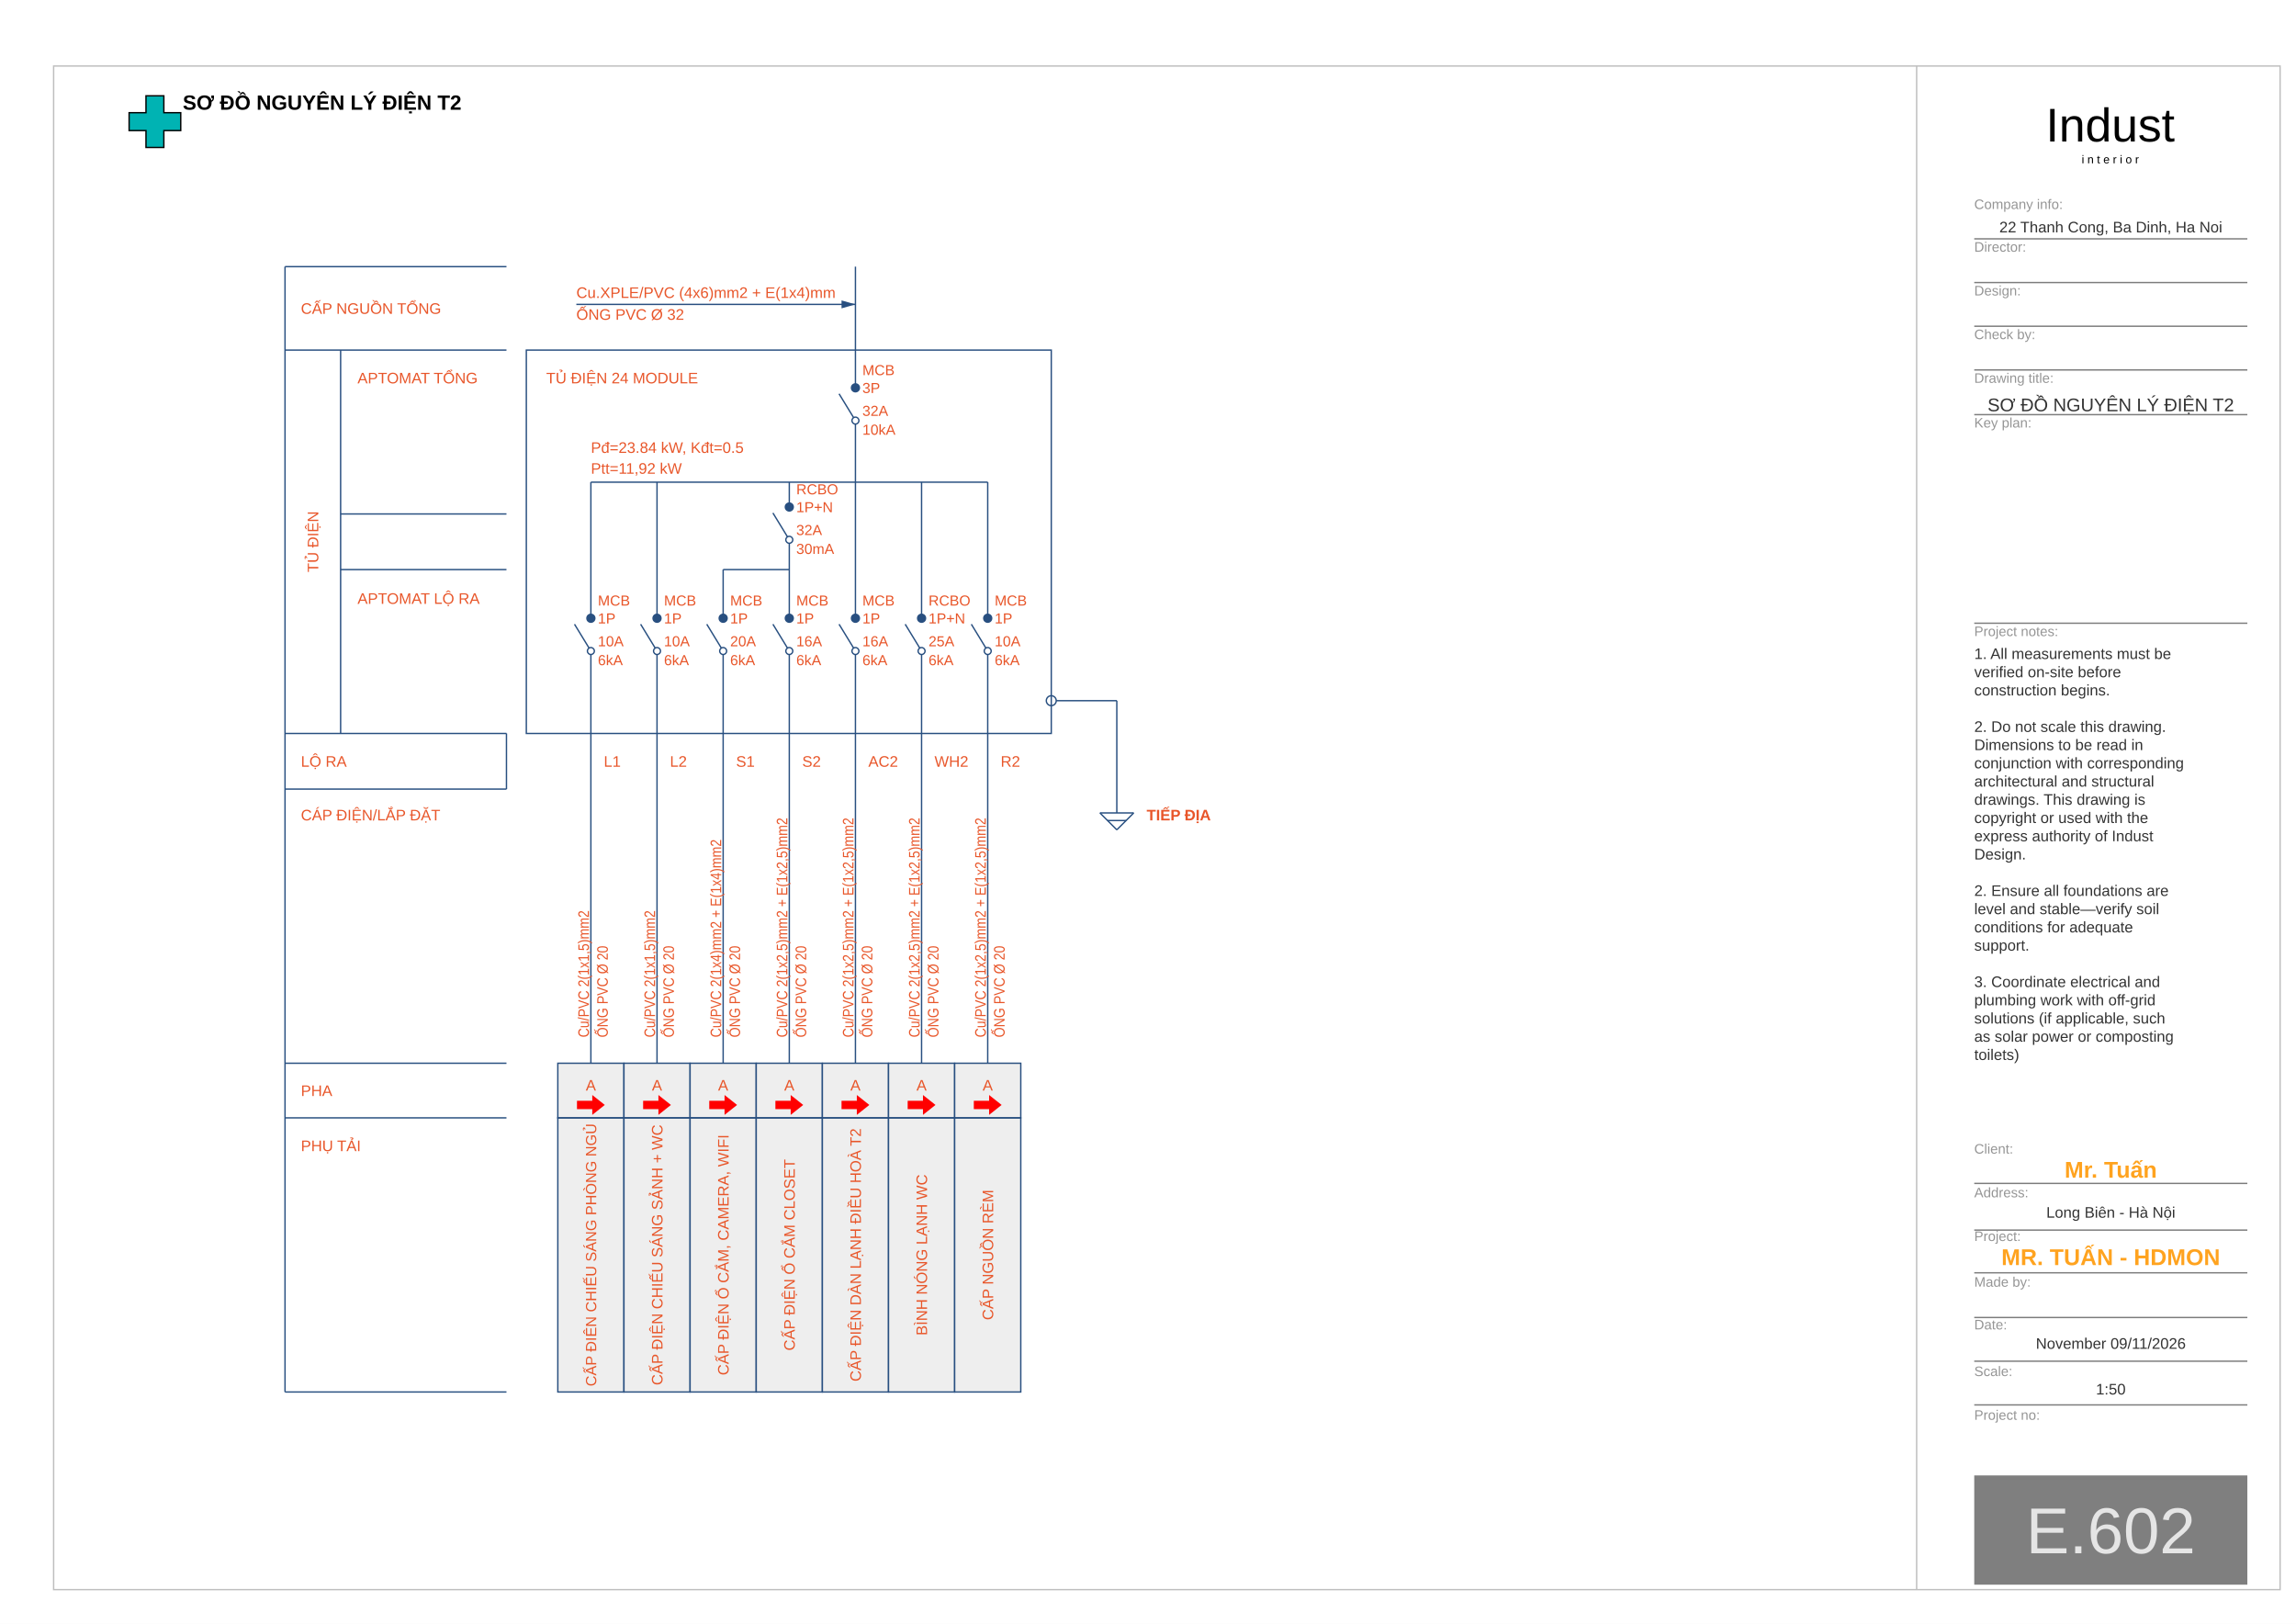
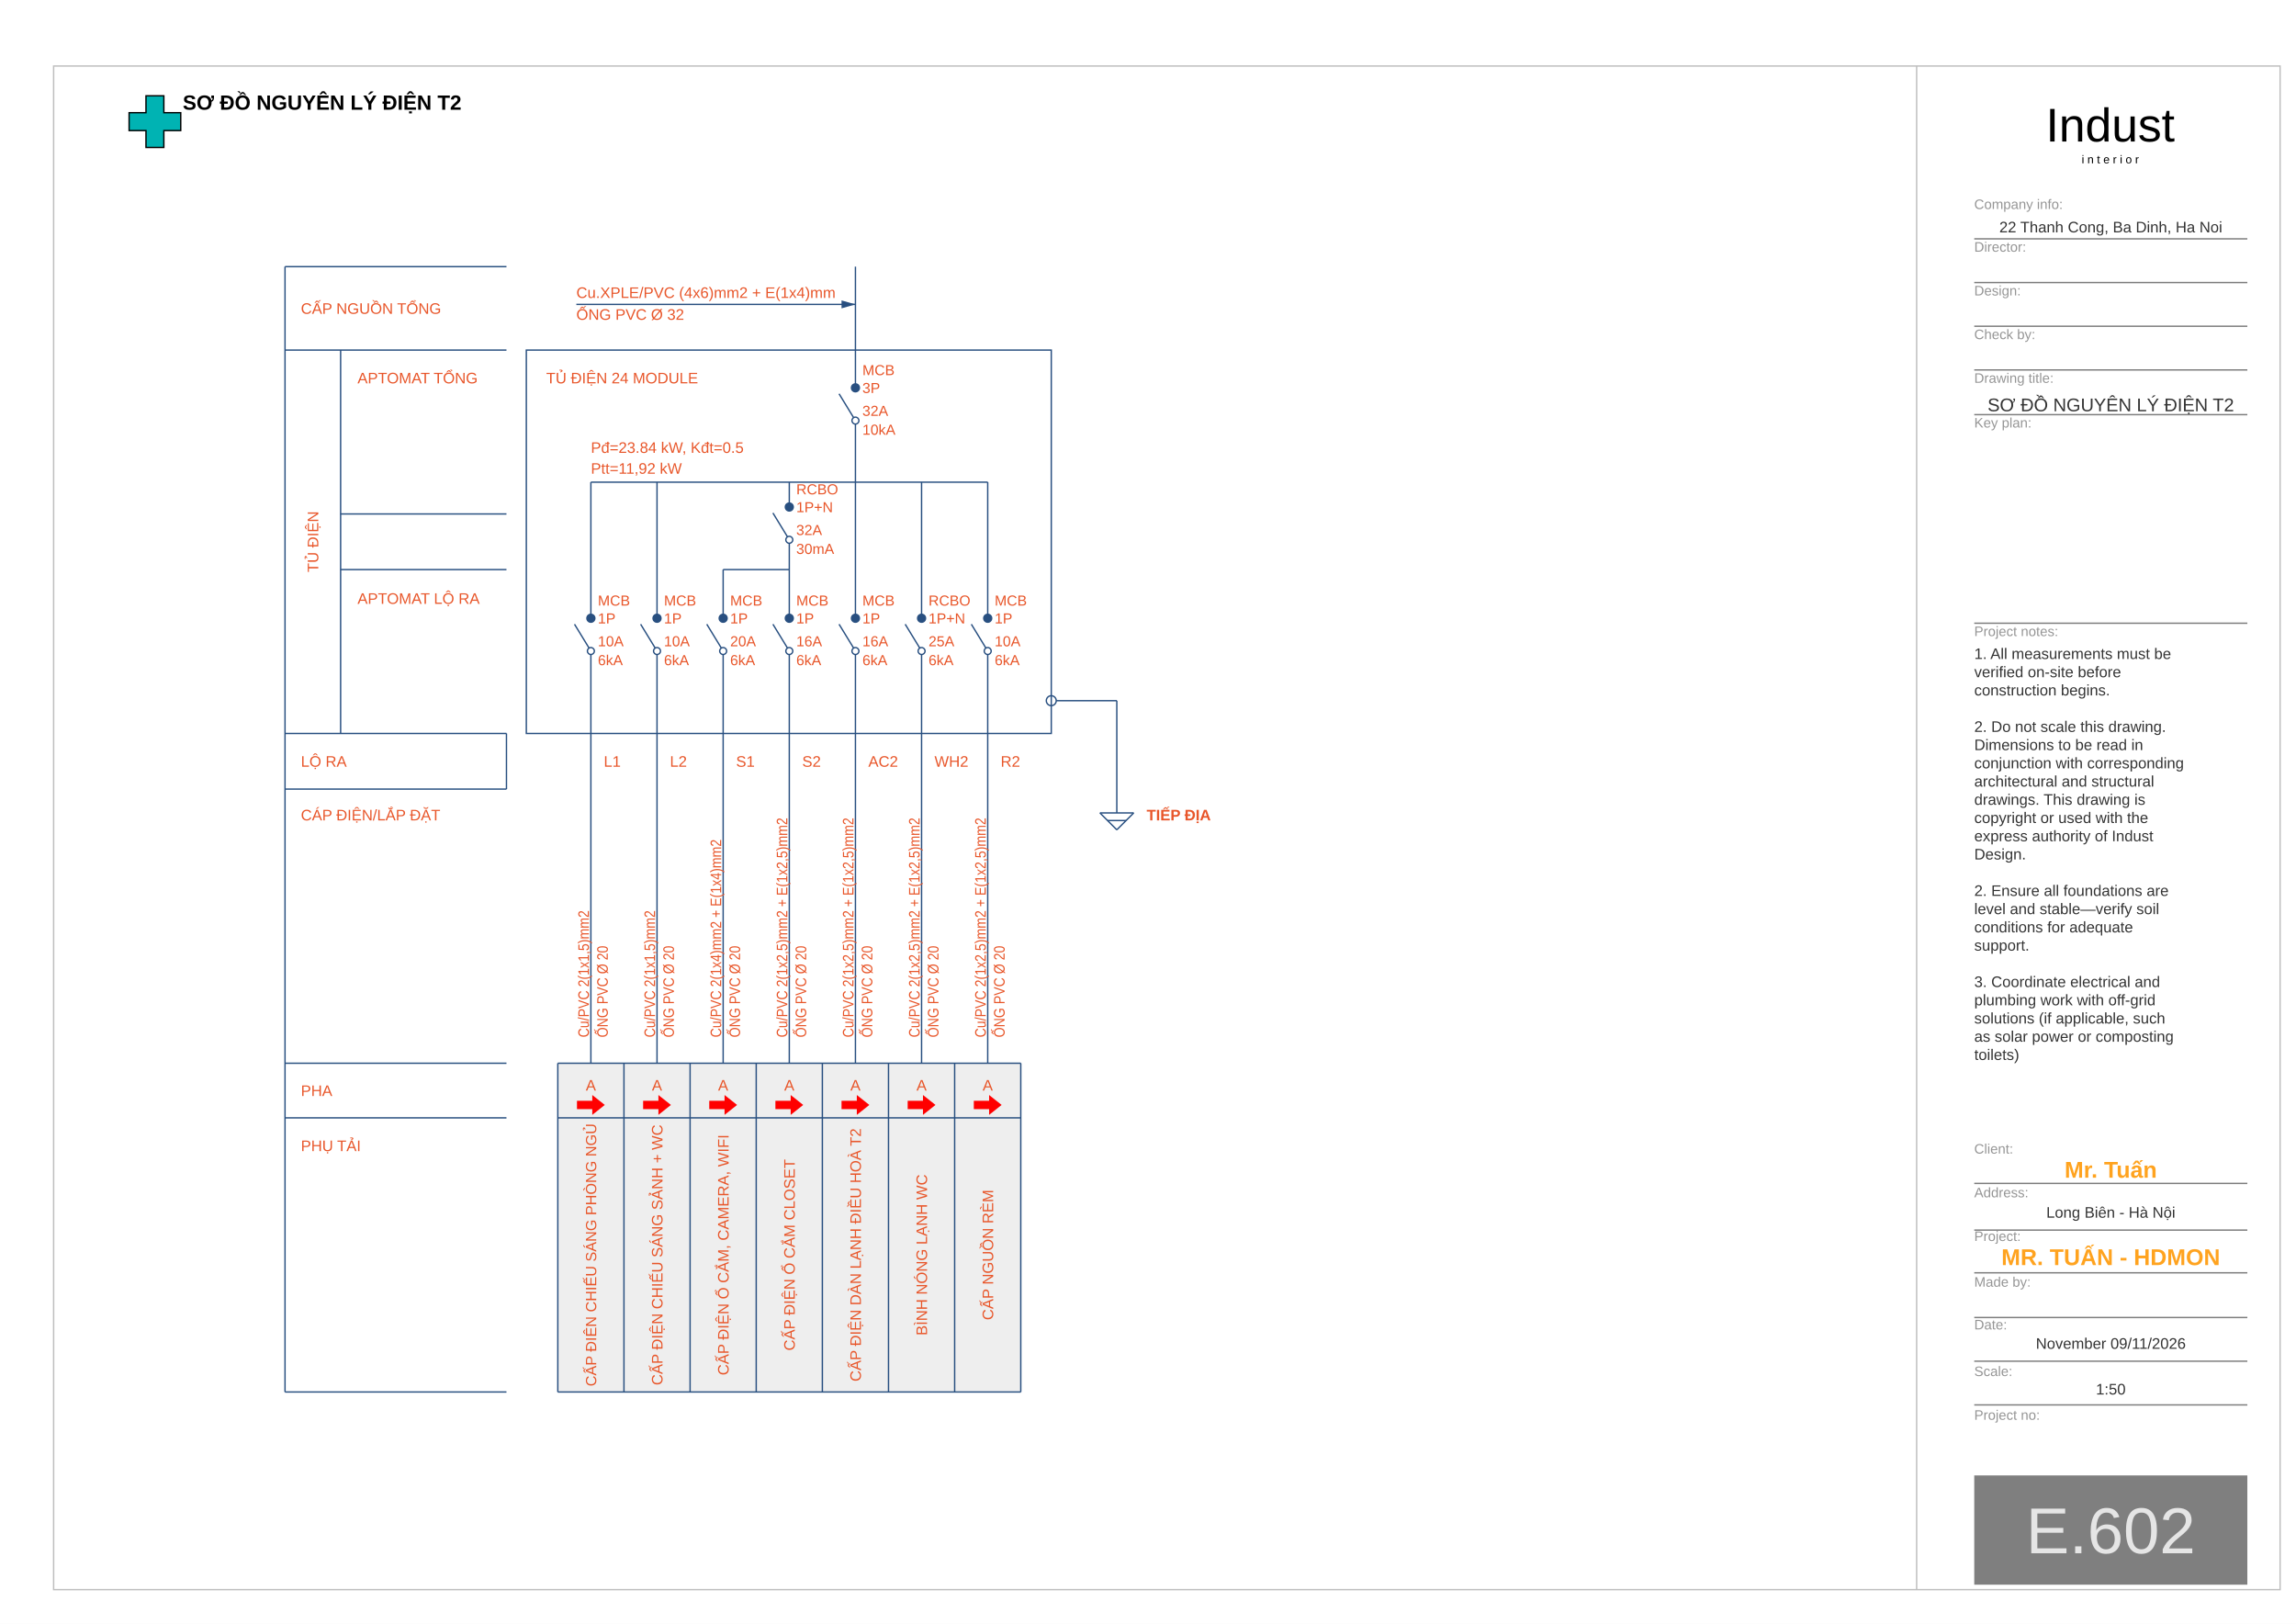
<svg xmlns="http://www.w3.org/2000/svg" width="420mm" height="297mm" viewBox="0 0 420 297">
  <rect width="100%" height="100%" fill="#fff" />
  <polygon points="9.81,290.741 417.093,290.741 417.093,12.073 9.81,12.073" fill="none" stroke="rgb(190,190,190)" stroke-width="0.25" />
  <line x1="350.606" y1="12.073" x2="350.606" y2="290.741" stroke="rgb(190,190,190)" stroke-width="0.25" />
  <polygon points="26.704,17.523 29.974,17.523 29.974,20.611 33.062,20.611 33.062,23.881 29.974,23.881 29.974,26.969 26.704,26.969 26.704,23.881 23.616,23.881 23.616,20.611 26.704,20.611" fill="rgb(0,179,179)" stroke="none" />
  <polygon points="26.704,17.523 29.974,17.523 29.974,20.611 33.062,20.611 33.062,23.881 29.974,23.881 29.974,26.969 26.704,26.969 26.704,23.881 23.616,23.881 23.616,20.611 26.704,20.611" fill="none" stroke="rgb(0,0,0)" stroke-width="0.25" />
  <text x="33.426" y="20.066" font-family="Arial, Helvetica, sans-serif" font-size="3.771" font-weight="bold" text-anchor="start" fill="rgb(0,0,0)">SƠ ĐỒ NGUYÊN LÝ ĐIỆN T2</text>
  <line x1="52.137" y1="48.769" x2="52.137" y2="254.59" stroke="rgb(40,79,128)" stroke-width="0.25" />
  <line x1="52.137" y1="48.769" x2="92.647" y2="48.769" stroke="rgb(40,79,128)" stroke-width="0.25" />
  <line x1="52.137" y1="64.028" x2="92.647" y2="64.028" stroke="rgb(40,79,128)" stroke-width="0.25" />
  <line x1="52.137" y1="134.149" x2="92.647" y2="134.149" stroke="rgb(40,79,128)" stroke-width="0.25" />
  <line x1="52.137" y1="144.322" x2="92.647" y2="144.322" stroke="rgb(40,79,128)" stroke-width="0.25" />
  <line x1="52.137" y1="194.461" x2="92.647" y2="194.461" stroke="rgb(40,79,128)" stroke-width="0.25" />
  <line x1="52.137" y1="204.452" x2="92.647" y2="204.452" stroke="rgb(40,79,128)" stroke-width="0.25" />
  <line x1="52.137" y1="254.59" x2="92.647" y2="254.59" stroke="rgb(40,79,128)" stroke-width="0.25" />
  <line x1="62.31" y1="64.028" x2="62.31" y2="134.149" stroke="rgb(40,79,128)" stroke-width="0.25" />
  <line x1="62.31" y1="94.002" x2="92.647" y2="94.002" stroke="rgb(40,79,128)" stroke-width="0.25" />
  <line x1="62.31" y1="104.175" x2="92.647" y2="104.175" stroke="rgb(40,79,128)" stroke-width="0.25" />
  <line x1="92.647" y1="134.149" x2="92.647" y2="144.322" stroke="rgb(40,79,128)" stroke-width="0.25" />
  <text x="55.043" y="57.398" font-family="Arial, Helvetica, sans-serif" font-size="2.793" text-anchor="start" fill="rgb(232,86,42)">CẤP NGUỒN TỔNG</text>
  <text x="0" y="0" font-family="Arial, Helvetica, sans-serif" font-size="2.793" text-anchor="middle" fill="rgb(232,86,42)" transform="translate(58.223 99.089) rotate(-90)">TỦ ĐIỆN</text>
  <text x="65.398" y="70.115" font-family="Arial, Helvetica, sans-serif" font-size="2.793" text-anchor="start" fill="rgb(232,86,42)">APTOMAT TỔNG</text>
  <text x="65.398" y="110.443" font-family="Arial, Helvetica, sans-serif" font-size="2.793" text-anchor="start" fill="rgb(232,86,42)">APTOMAT LỘ RA</text>
  <text x="55.043" y="140.236" font-family="Arial, Helvetica, sans-serif" font-size="2.793" text-anchor="start" fill="rgb(232,86,42)">LỘ RA</text>
  <text x="55.043" y="150.045" font-family="Arial, Helvetica, sans-serif" font-size="2.793" text-anchor="start" fill="rgb(232,86,42)">CÁP ĐIỆN/LẮP ĐẶT</text>
  <text x="55.043" y="200.456" font-family="Arial, Helvetica, sans-serif" font-size="2.793" text-anchor="start" fill="rgb(232,86,42)">PHA</text>
  <text x="55.043" y="210.538" font-family="Arial, Helvetica, sans-serif" font-size="2.793" text-anchor="start" fill="rgb(232,86,42)">PHỤ TẢI</text>
  <polygon points="96.28,134.149 192.306,134.149 192.306,64.028 96.28,64.028" fill="none" stroke="rgb(40,79,128)" stroke-width="0.25" />
  <text x="99.913" y="70.115" font-family="Arial, Helvetica, sans-serif" font-size="2.793" text-anchor="start" fill="rgb(232,86,42)">TỦ ĐIỆN 24 MODULE</text>
  <text x="108.088" y="82.831" font-family="Arial, Helvetica, sans-serif" font-size="2.793" text-anchor="start" fill="rgb(232,86,42)">Pđ=23.84 kW, Kđt=0.5</text>
  <text x="108.088" y="86.646" font-family="Arial, Helvetica, sans-serif" font-size="2.793" text-anchor="start" fill="rgb(232,86,42)">Ptt=11,92 kW</text>
  <line x1="156.483" y1="48.769" x2="156.483" y2="70.931" stroke="rgb(40,79,128)" stroke-width="0.25" />
  <circle cx="156.483" cy="70.931" r="0.727" fill="rgb(40,79,128)" stroke="rgb(40,79,128)" stroke-width="0.25" />
  <circle cx="156.483" cy="76.926" r="0.636" fill="none" stroke="rgb(40,79,128)" stroke-width="0.25" />
  <line x1="156.151" y1="76.383" x2="153.485" y2="72.021" stroke="rgb(40,79,128)" stroke-width="0.25" />
  <text x="157.754" y="68.611" font-family="Arial, Helvetica, sans-serif" font-size="2.654" text-anchor="start" fill="rgb(232,86,42)">MCB</text>
  <text x="157.754" y="71.881" font-family="Arial, Helvetica, sans-serif" font-size="2.654" text-anchor="start" fill="rgb(232,86,42)">3P</text>
  <text x="157.754" y="76.059" font-family="Arial, Helvetica, sans-serif" font-size="2.654" text-anchor="start" fill="rgb(232,86,42)">32A</text>
  <text x="157.754" y="79.511" font-family="Arial, Helvetica, sans-serif" font-size="2.654" text-anchor="start" fill="rgb(232,86,42)">10kA</text>
  <line x1="156.483" y1="77.562" x2="156.483" y2="88.189" stroke="rgb(40,79,128)" stroke-width="0.25" />
  <line x1="105.43" y1="55.672" x2="156.483" y2="55.672" stroke="rgb(40,79,128)" stroke-width="0.25" />
  <polygon points="156.483,55.672 153.939,54.945 153.939,56.398" fill="rgb(40,79,128)" stroke="none" />
  <text x="105.43" y="54.492" font-family="Arial, Helvetica, sans-serif" font-size="2.793" text-anchor="start" fill="rgb(232,86,42)">Cu.XPLE/PVC (4x6)mm2 + E(1x4)mm</text>
  <text x="105.43" y="58.488" font-family="Arial, Helvetica, sans-serif" font-size="2.793" text-anchor="start" fill="rgb(232,86,42)">ỐNG PVC  Ø 32</text>
  <line x1="108.088" y1="88.189" x2="180.68" y2="88.189" stroke="rgb(40,79,128)" stroke-width="0.25" />
  <line x1="144.384" y1="88.189" x2="144.384" y2="92.73" stroke="rgb(40,79,128)" stroke-width="0.25" />
  <circle cx="144.384" cy="92.73" r="0.727" fill="rgb(40,79,128)" stroke="rgb(40,79,128)" stroke-width="0.25" />
  <circle cx="144.384" cy="98.725" r="0.636" fill="none" stroke="rgb(40,79,128)" stroke-width="0.25" />
  <line x1="144.053" y1="98.183" x2="141.387" y2="93.82" stroke="rgb(40,79,128)" stroke-width="0.25" />
  <text x="145.656" y="90.411" font-family="Arial, Helvetica, sans-serif" font-size="2.654" text-anchor="start" fill="rgb(232,86,42)">RCBO</text>
  <text x="145.656" y="93.68" font-family="Arial, Helvetica, sans-serif" font-size="2.654" text-anchor="start" fill="rgb(232,86,42)">1P+N</text>
  <text x="145.656" y="97.859" font-family="Arial, Helvetica, sans-serif" font-size="2.654" text-anchor="start" fill="rgb(232,86,42)">32A</text>
  <text x="145.656" y="101.31" font-family="Arial, Helvetica, sans-serif" font-size="2.654" text-anchor="start" fill="rgb(232,86,42)">30mA</text>
  <line x1="144.384" y1="99.361" x2="144.384" y2="104.175" stroke="rgb(40,79,128)" stroke-width="0.25" />
  <line x1="132.285" y1="104.175" x2="144.384" y2="104.175" stroke="rgb(40,79,128)" stroke-width="0.25" />
+   <polygon points="102.039,204.452 186.729,204.452 186.729,194.461 102.039,194.461" fill="rgb(238,238,238)" stroke="none" />
+   <polygon points="102.039,254.59 186.729,254.59 186.729,204.452 102.039,204.452" fill="rgb(238,238,238)" stroke="none" />
+   <line x1="102.039" y1="194.461" x2="186.729" y2="194.461" stroke="rgb(40,79,128)" stroke-width="0.25" />
+   <line x1="102.039" y1="204.452" x2="186.729" y2="204.452" stroke="rgb(40,79,128)" stroke-width="0.25" />
+   <line x1="102.039" y1="254.59" x2="186.729" y2="254.59" stroke="rgb(40,79,128)" stroke-width="0.25" />
+   <line x1="102.039" y1="254.59" x2="102.039" y2="194.461" stroke="rgb(40,79,128)" stroke-width="0.25" />
+   <line x1="114.138" y1="254.59" x2="114.138" y2="194.461" stroke="rgb(40,79,128)" stroke-width="0.25" />
+   <line x1="126.236" y1="254.59" x2="126.236" y2="194.461" stroke="rgb(40,79,128)" stroke-width="0.25" />
+   <line x1="138.335" y1="254.59" x2="138.335" y2="194.461" stroke="rgb(40,79,128)" stroke-width="0.25" />
+   <line x1="150.433" y1="254.59" x2="150.433" y2="194.461" stroke="rgb(40,79,128)" stroke-width="0.25" />
+   <line x1="162.532" y1="254.59" x2="162.532" y2="194.461" stroke="rgb(40,79,128)" stroke-width="0.25" />
+   <line x1="174.631" y1="254.59" x2="174.631" y2="194.461" stroke="rgb(40,79,128)" stroke-width="0.25" />
+   <line x1="186.729" y1="254.59" x2="186.729" y2="194.461" stroke="rgb(40,79,128)" stroke-width="0.25" />
  <line x1="108.088" y1="88.189" x2="108.088" y2="113.076" stroke="rgb(40,79,128)" stroke-width="0.25" />
  <circle cx="108.088" cy="113.076" r="0.727" fill="rgb(40,79,128)" stroke="rgb(40,79,128)" stroke-width="0.25" />
  <circle cx="108.088" cy="119.071" r="0.636" fill="none" stroke="rgb(40,79,128)" stroke-width="0.25" />
  <line x1="107.757" y1="118.529" x2="105.091" y2="114.166" stroke="rgb(40,79,128)" stroke-width="0.25" />
  <text x="109.36" y="110.757" font-family="Arial, Helvetica, sans-serif" font-size="2.654" text-anchor="start" fill="rgb(232,86,42)">MCB</text>
  <text x="109.36" y="114.026" font-family="Arial, Helvetica, sans-serif" font-size="2.654" text-anchor="start" fill="rgb(232,86,42)">1P</text>
  <text x="109.36" y="118.205" font-family="Arial, Helvetica, sans-serif" font-size="2.654" text-anchor="start" fill="rgb(232,86,42)">10A</text>
  <text x="109.36" y="121.656" font-family="Arial, Helvetica, sans-serif" font-size="2.654" text-anchor="start" fill="rgb(232,86,42)">6kA</text>
  <line x1="108.088" y1="119.707" x2="108.088" y2="194.461" stroke="rgb(40,79,128)" stroke-width="0.25" />
  <text x="110.45" y="140.236" font-family="Arial, Helvetica, sans-serif" font-size="2.793" text-anchor="start" fill="rgb(232,86,42)">L1</text>
  <text x="0" y="0" font-family="Arial, Helvetica, sans-serif" font-size="2.793" text-anchor="start" fill="rgb(232,86,42)" transform="translate(107.725 189.737) rotate(-90) scale(0.85 1)">Cu/PVC 2(1x1,5)mm2</text>
  <text x="0" y="0" font-family="Arial, Helvetica, sans-serif" font-size="2.793" text-anchor="start" fill="rgb(232,86,42)" transform="translate(111.176 189.737) rotate(-90) scale(0.85 1)">ỐNG PVC  Ø 20</text>
-   <polygon points="102.039,204.452 114.138,204.452 114.138,194.461 102.039,194.461" fill="rgb(238,238,238)" stroke="none" />
-   <polygon points="102.039,254.59 114.138,254.59 114.138,204.452 102.039,204.452" fill="rgb(238,238,238)" stroke="none" />
-   <polygon points="102.039,204.452 114.138,204.452 114.138,194.461 102.039,194.461" fill="none" stroke="rgb(40,79,128)" stroke-width="0.25" />
-   <polygon points="102.039,254.59 114.138,254.59 114.138,204.452 102.039,204.452" fill="none" stroke="rgb(40,79,128)" stroke-width="0.25" />
  <text x="108.088" y="199.457" font-family="Arial, Helvetica, sans-serif" font-size="2.793" text-anchor="middle" fill="rgb(232,86,42)">A</text>
  <polygon points="105.545,202.853 108.343,202.853 108.343,203.907 110.631,202.09 108.343,200.274 108.343,201.327 105.545,201.327" fill="rgb(255,0,0)" stroke="none" />
  <text x="0" y="0" font-family="Arial, Helvetica, sans-serif" font-size="2.724" text-anchor="middle" fill="rgb(232,86,42)" transform="translate(109.064 229.521) rotate(-90)">CẤP ĐIÊN CHIẾU SÁNG PHÒNG NGỦ</text>
  <line x1="120.187" y1="88.189" x2="120.187" y2="113.076" stroke="rgb(40,79,128)" stroke-width="0.25" />
  <circle cx="120.187" cy="113.076" r="0.727" fill="rgb(40,79,128)" stroke="rgb(40,79,128)" stroke-width="0.25" />
  <circle cx="120.187" cy="119.071" r="0.636" fill="none" stroke="rgb(40,79,128)" stroke-width="0.25" />
  <line x1="119.855" y1="118.529" x2="117.189" y2="114.166" stroke="rgb(40,79,128)" stroke-width="0.25" />
  <text x="121.458" y="110.757" font-family="Arial, Helvetica, sans-serif" font-size="2.654" text-anchor="start" fill="rgb(232,86,42)">MCB</text>
  <text x="121.458" y="114.026" font-family="Arial, Helvetica, sans-serif" font-size="2.654" text-anchor="start" fill="rgb(232,86,42)">1P</text>
  <text x="121.458" y="118.205" font-family="Arial, Helvetica, sans-serif" font-size="2.654" text-anchor="start" fill="rgb(232,86,42)">10A</text>
  <text x="121.458" y="121.656" font-family="Arial, Helvetica, sans-serif" font-size="2.654" text-anchor="start" fill="rgb(232,86,42)">6kA</text>
  <line x1="120.187" y1="119.707" x2="120.187" y2="194.461" stroke="rgb(40,79,128)" stroke-width="0.25" />
  <text x="122.548" y="140.236" font-family="Arial, Helvetica, sans-serif" font-size="2.793" text-anchor="start" fill="rgb(232,86,42)">L2</text>
  <text x="0" y="0" font-family="Arial, Helvetica, sans-serif" font-size="2.793" text-anchor="start" fill="rgb(232,86,42)" transform="translate(119.824 189.737) rotate(-90) scale(0.85 1)">Cu/PVC 2(1x1,5)mm2</text>
  <text x="0" y="0" font-family="Arial, Helvetica, sans-serif" font-size="2.793" text-anchor="start" fill="rgb(232,86,42)" transform="translate(123.275 189.737) rotate(-90) scale(0.85 1)">ỐNG PVC  Ø 20</text>
-   <polygon points="114.138,204.452 126.236,204.452 126.236,194.461 114.138,194.461" fill="rgb(238,238,238)" stroke="none" />
-   <polygon points="114.138,254.59 126.236,254.59 126.236,204.452 114.138,204.452" fill="rgb(238,238,238)" stroke="none" />
-   <polygon points="114.138,204.452 126.236,204.452 126.236,194.461 114.138,194.461" fill="none" stroke="rgb(40,79,128)" stroke-width="0.25" />
-   <polygon points="114.138,254.59 126.236,254.59 126.236,204.452 114.138,204.452" fill="none" stroke="rgb(40,79,128)" stroke-width="0.25" />
  <text x="120.187" y="199.457" font-family="Arial, Helvetica, sans-serif" font-size="2.793" text-anchor="middle" fill="rgb(232,86,42)">A</text>
  <polygon points="117.644,202.853 120.441,202.853 120.441,203.907 122.73,202.09 120.441,200.274 120.441,201.327 117.644,201.327" fill="rgb(255,0,0)" stroke="none" />
  <text x="0" y="0" font-family="Arial, Helvetica, sans-serif" font-size="2.793" text-anchor="middle" fill="rgb(232,86,42)" transform="translate(121.187 229.521) rotate(-90)">CẤP ĐIỆN CHIẾU SÁNG SẢNH + WC</text>
  <line x1="132.285" y1="104.175" x2="132.285" y2="113.076" stroke="rgb(40,79,128)" stroke-width="0.25" />
  <circle cx="132.285" cy="113.076" r="0.727" fill="rgb(40,79,128)" stroke="rgb(40,79,128)" stroke-width="0.25" />
  <circle cx="132.285" cy="119.071" r="0.636" fill="none" stroke="rgb(40,79,128)" stroke-width="0.25" />
  <line x1="131.954" y1="118.529" x2="129.288" y2="114.166" stroke="rgb(40,79,128)" stroke-width="0.25" />
  <text x="133.557" y="110.757" font-family="Arial, Helvetica, sans-serif" font-size="2.654" text-anchor="start" fill="rgb(232,86,42)">MCB</text>
  <text x="133.557" y="114.026" font-family="Arial, Helvetica, sans-serif" font-size="2.654" text-anchor="start" fill="rgb(232,86,42)">1P</text>
  <text x="133.557" y="118.205" font-family="Arial, Helvetica, sans-serif" font-size="2.654" text-anchor="start" fill="rgb(232,86,42)">20A</text>
  <text x="133.557" y="121.656" font-family="Arial, Helvetica, sans-serif" font-size="2.654" text-anchor="start" fill="rgb(232,86,42)">6kA</text>
  <line x1="132.285" y1="119.707" x2="132.285" y2="194.461" stroke="rgb(40,79,128)" stroke-width="0.25" />
  <text x="134.647" y="140.236" font-family="Arial, Helvetica, sans-serif" font-size="2.793" text-anchor="start" fill="rgb(232,86,42)">S1</text>
  <text x="0" y="0" font-family="Arial, Helvetica, sans-serif" font-size="2.793" text-anchor="start" fill="rgb(232,86,42)" transform="translate(131.922 189.737) rotate(-90) scale(0.85 1)">Cu/PVC 2(1x4)mm2 + E(1x4)mm2</text>
  <text x="0" y="0" font-family="Arial, Helvetica, sans-serif" font-size="2.793" text-anchor="start" fill="rgb(232,86,42)" transform="translate(135.374 189.737) rotate(-90) scale(0.85 1)">ỐNG PVC  Ø 20</text>
-   <polygon points="126.236,204.452 138.335,204.452 138.335,194.461 126.236,194.461" fill="rgb(238,238,238)" stroke="none" />
-   <polygon points="126.236,254.59 138.335,254.59 138.335,204.452 126.236,204.452" fill="rgb(238,238,238)" stroke="none" />
-   <polygon points="126.236,204.452 138.335,204.452 138.335,194.461 126.236,194.461" fill="none" stroke="rgb(40,79,128)" stroke-width="0.25" />
-   <polygon points="126.236,254.59 138.335,254.59 138.335,204.452 126.236,204.452" fill="none" stroke="rgb(40,79,128)" stroke-width="0.25" />
  <text x="132.285" y="199.457" font-family="Arial, Helvetica, sans-serif" font-size="2.793" text-anchor="middle" fill="rgb(232,86,42)">A</text>
  <polygon points="129.742,202.853 132.54,202.853 132.54,203.907 134.829,202.09 132.54,200.274 132.54,201.327 129.742,201.327" fill="rgb(255,0,0)" stroke="none" />
  <text x="0" y="0" font-family="Arial, Helvetica, sans-serif" font-size="2.793" text-anchor="middle" fill="rgb(232,86,42)" transform="translate(133.285 229.521) rotate(-90)">CẤP ĐIỆN Ổ CẮM, CAMERA, WIFI</text>
  <line x1="144.384" y1="104.175" x2="144.384" y2="113.076" stroke="rgb(40,79,128)" stroke-width="0.25" />
  <circle cx="144.384" cy="113.076" r="0.727" fill="rgb(40,79,128)" stroke="rgb(40,79,128)" stroke-width="0.25" />
  <circle cx="144.384" cy="119.071" r="0.636" fill="none" stroke="rgb(40,79,128)" stroke-width="0.25" />
  <line x1="144.053" y1="118.529" x2="141.387" y2="114.166" stroke="rgb(40,79,128)" stroke-width="0.25" />
  <text x="145.656" y="110.757" font-family="Arial, Helvetica, sans-serif" font-size="2.654" text-anchor="start" fill="rgb(232,86,42)">MCB</text>
  <text x="145.656" y="114.026" font-family="Arial, Helvetica, sans-serif" font-size="2.654" text-anchor="start" fill="rgb(232,86,42)">1P</text>
  <text x="145.656" y="118.205" font-family="Arial, Helvetica, sans-serif" font-size="2.654" text-anchor="start" fill="rgb(232,86,42)">16A</text>
  <text x="145.656" y="121.656" font-family="Arial, Helvetica, sans-serif" font-size="2.654" text-anchor="start" fill="rgb(232,86,42)">6kA</text>
  <line x1="144.384" y1="119.707" x2="144.384" y2="194.461" stroke="rgb(40,79,128)" stroke-width="0.25" />
  <text x="146.746" y="140.236" font-family="Arial, Helvetica, sans-serif" font-size="2.793" text-anchor="start" fill="rgb(232,86,42)">S2</text>
  <text x="0" y="0" font-family="Arial, Helvetica, sans-serif" font-size="2.793" text-anchor="start" fill="rgb(232,86,42)" transform="translate(144.021 189.737) rotate(-90) scale(0.85 1)">Cu/PVC 2(1x2,5)mm2 + E(1x2,5)mm2</text>
  <text x="0" y="0" font-family="Arial, Helvetica, sans-serif" font-size="2.793" text-anchor="start" fill="rgb(232,86,42)" transform="translate(147.472 189.737) rotate(-90) scale(0.85 1)">ỐNG PVC  Ø 20</text>
-   <polygon points="138.335,204.452 150.433,204.452 150.433,194.461 138.335,194.461" fill="rgb(238,238,238)" stroke="none" />
-   <polygon points="138.335,254.59 150.433,254.59 150.433,204.452 138.335,204.452" fill="rgb(238,238,238)" stroke="none" />
-   <polygon points="138.335,204.452 150.433,204.452 150.433,194.461 138.335,194.461" fill="none" stroke="rgb(40,79,128)" stroke-width="0.25" />
-   <polygon points="138.335,254.59 150.433,254.59 150.433,204.452 138.335,204.452" fill="none" stroke="rgb(40,79,128)" stroke-width="0.25" />
  <text x="144.384" y="199.457" font-family="Arial, Helvetica, sans-serif" font-size="2.793" text-anchor="middle" fill="rgb(232,86,42)">A</text>
  <polygon points="141.841,202.853 144.638,202.853 144.638,203.907 146.927,202.09 144.638,200.274 144.638,201.327 141.841,201.327" fill="rgb(255,0,0)" stroke="none" />
  <text x="0" y="0" font-family="Arial, Helvetica, sans-serif" font-size="2.793" text-anchor="middle" fill="rgb(232,86,42)" transform="translate(145.384 229.521) rotate(-90)">CẤP ĐIỆN Ổ CẮM CLOSET</text>
  <line x1="156.483" y1="88.189" x2="156.483" y2="113.076" stroke="rgb(40,79,128)" stroke-width="0.25" />
  <circle cx="156.483" cy="113.076" r="0.727" fill="rgb(40,79,128)" stroke="rgb(40,79,128)" stroke-width="0.25" />
  <circle cx="156.483" cy="119.071" r="0.636" fill="none" stroke="rgb(40,79,128)" stroke-width="0.25" />
  <line x1="156.151" y1="118.529" x2="153.485" y2="114.166" stroke="rgb(40,79,128)" stroke-width="0.25" />
  <text x="157.754" y="110.757" font-family="Arial, Helvetica, sans-serif" font-size="2.654" text-anchor="start" fill="rgb(232,86,42)">MCB</text>
  <text x="157.754" y="114.026" font-family="Arial, Helvetica, sans-serif" font-size="2.654" text-anchor="start" fill="rgb(232,86,42)">1P</text>
  <text x="157.754" y="118.205" font-family="Arial, Helvetica, sans-serif" font-size="2.654" text-anchor="start" fill="rgb(232,86,42)">16A</text>
  <text x="157.754" y="121.656" font-family="Arial, Helvetica, sans-serif" font-size="2.654" text-anchor="start" fill="rgb(232,86,42)">6kA</text>
  <line x1="156.483" y1="119.707" x2="156.483" y2="194.461" stroke="rgb(40,79,128)" stroke-width="0.25" />
  <text x="158.844" y="140.236" font-family="Arial, Helvetica, sans-serif" font-size="2.793" text-anchor="start" fill="rgb(232,86,42)">AC2</text>
  <text x="0" y="0" font-family="Arial, Helvetica, sans-serif" font-size="2.793" text-anchor="start" fill="rgb(232,86,42)" transform="translate(156.119 189.737) rotate(-90) scale(0.85 1)">Cu/PVC 2(1x2,5)mm2 + E(1x2,5)mm2</text>
  <text x="0" y="0" font-family="Arial, Helvetica, sans-serif" font-size="2.793" text-anchor="start" fill="rgb(232,86,42)" transform="translate(159.571 189.737) rotate(-90) scale(0.85 1)">ỐNG PVC  Ø 20</text>
-   <polygon points="150.433,204.452 162.532,204.452 162.532,194.461 150.433,194.461" fill="rgb(238,238,238)" stroke="none" />
-   <polygon points="150.433,254.59 162.532,254.59 162.532,204.452 150.433,204.452" fill="rgb(238,238,238)" stroke="none" />
-   <polygon points="150.433,204.452 162.532,204.452 162.532,194.461 150.433,194.461" fill="none" stroke="rgb(40,79,128)" stroke-width="0.25" />
-   <polygon points="150.433,254.59 162.532,254.59 162.532,204.452 150.433,204.452" fill="none" stroke="rgb(40,79,128)" stroke-width="0.25" />
  <text x="156.483" y="199.457" font-family="Arial, Helvetica, sans-serif" font-size="2.793" text-anchor="middle" fill="rgb(232,86,42)">A</text>
  <polygon points="153.939,202.853 156.737,202.853 156.737,203.907 159.026,202.09 156.737,200.274 156.737,201.327 153.939,201.327" fill="rgb(255,0,0)" stroke="none" />
  <text x="0" y="0" font-family="Arial, Helvetica, sans-serif" font-size="2.793" text-anchor="middle" fill="rgb(232,86,42)" transform="translate(157.483 229.521) rotate(-90)">CẤP ĐIỆN DÀN LẠNH ĐIỀU HOÀ T2</text>
  <line x1="168.581" y1="88.189" x2="168.581" y2="113.076" stroke="rgb(40,79,128)" stroke-width="0.25" />
  <circle cx="168.581" cy="113.076" r="0.727" fill="rgb(40,79,128)" stroke="rgb(40,79,128)" stroke-width="0.25" />
  <circle cx="168.581" cy="119.071" r="0.636" fill="none" stroke="rgb(40,79,128)" stroke-width="0.25" />
  <line x1="168.25" y1="118.529" x2="165.584" y2="114.166" stroke="rgb(40,79,128)" stroke-width="0.25" />
  <text x="169.853" y="110.757" font-family="Arial, Helvetica, sans-serif" font-size="2.654" text-anchor="start" fill="rgb(232,86,42)">RCBO</text>
  <text x="169.853" y="114.026" font-family="Arial, Helvetica, sans-serif" font-size="2.654" text-anchor="start" fill="rgb(232,86,42)">1P+N</text>
  <text x="169.853" y="118.205" font-family="Arial, Helvetica, sans-serif" font-size="2.654" text-anchor="start" fill="rgb(232,86,42)">25A</text>
  <text x="169.853" y="121.656" font-family="Arial, Helvetica, sans-serif" font-size="2.654" text-anchor="start" fill="rgb(232,86,42)">6kA</text>
  <line x1="168.581" y1="119.707" x2="168.581" y2="194.461" stroke="rgb(40,79,128)" stroke-width="0.25" />
  <text x="170.943" y="140.236" font-family="Arial, Helvetica, sans-serif" font-size="2.793" text-anchor="start" fill="rgb(232,86,42)">WH2</text>
  <text x="0" y="0" font-family="Arial, Helvetica, sans-serif" font-size="2.793" text-anchor="start" fill="rgb(232,86,42)" transform="translate(168.218 189.737) rotate(-90) scale(0.85 1)">Cu/PVC 2(1x2,5)mm2 + E(1x2,5)mm2</text>
  <text x="0" y="0" font-family="Arial, Helvetica, sans-serif" font-size="2.793" text-anchor="start" fill="rgb(232,86,42)" transform="translate(171.67 189.737) rotate(-90) scale(0.85 1)">ỐNG PVC  Ø 20</text>
-   <polygon points="162.532,204.452 174.631,204.452 174.631,194.461 162.532,194.461" fill="rgb(238,238,238)" stroke="none" />
-   <polygon points="162.532,254.59 174.631,254.59 174.631,204.452 162.532,204.452" fill="rgb(238,238,238)" stroke="none" />
-   <polygon points="162.532,204.452 174.631,204.452 174.631,194.461 162.532,194.461" fill="none" stroke="rgb(40,79,128)" stroke-width="0.25" />
-   <polygon points="162.532,254.59 174.631,254.59 174.631,204.452 162.532,204.452" fill="none" stroke="rgb(40,79,128)" stroke-width="0.25" />
  <text x="168.581" y="199.457" font-family="Arial, Helvetica, sans-serif" font-size="2.793" text-anchor="middle" fill="rgb(232,86,42)">A</text>
  <polygon points="166.038,202.853 168.836,202.853 168.836,203.907 171.125,202.09 168.836,200.274 168.836,201.327 166.038,201.327" fill="rgb(255,0,0)" stroke="none" />
  <text x="0" y="0" font-family="Arial, Helvetica, sans-serif" font-size="2.793" text-anchor="middle" fill="rgb(232,86,42)" transform="translate(169.581 229.521) rotate(-90)">BÌNH NÓNG LẠNH WC</text>
  <line x1="180.68" y1="88.189" x2="180.68" y2="113.076" stroke="rgb(40,79,128)" stroke-width="0.25" />
  <circle cx="180.68" cy="113.076" r="0.727" fill="rgb(40,79,128)" stroke="rgb(40,79,128)" stroke-width="0.25" />
  <circle cx="180.68" cy="119.071" r="0.636" fill="none" stroke="rgb(40,79,128)" stroke-width="0.25" />
  <line x1="180.348" y1="118.529" x2="177.683" y2="114.166" stroke="rgb(40,79,128)" stroke-width="0.25" />
  <text x="181.952" y="110.757" font-family="Arial, Helvetica, sans-serif" font-size="2.654" text-anchor="start" fill="rgb(232,86,42)">MCB</text>
  <text x="181.952" y="114.026" font-family="Arial, Helvetica, sans-serif" font-size="2.654" text-anchor="start" fill="rgb(232,86,42)">1P</text>
  <text x="181.952" y="118.205" font-family="Arial, Helvetica, sans-serif" font-size="2.654" text-anchor="start" fill="rgb(232,86,42)">10A</text>
  <text x="181.952" y="121.656" font-family="Arial, Helvetica, sans-serif" font-size="2.654" text-anchor="start" fill="rgb(232,86,42)">6kA</text>
  <line x1="180.68" y1="119.707" x2="180.68" y2="194.461" stroke="rgb(40,79,128)" stroke-width="0.25" />
  <text x="183.042" y="140.236" font-family="Arial, Helvetica, sans-serif" font-size="2.793" text-anchor="start" fill="rgb(232,86,42)">R2</text>
  <text x="0" y="0" font-family="Arial, Helvetica, sans-serif" font-size="2.793" text-anchor="start" fill="rgb(232,86,42)" transform="translate(180.317 189.737) rotate(-90) scale(0.85 1)">Cu/PVC 2(1x2,5)mm2 + E(1x2,5)mm2</text>
  <text x="0" y="0" font-family="Arial, Helvetica, sans-serif" font-size="2.793" text-anchor="start" fill="rgb(232,86,42)" transform="translate(183.768 189.737) rotate(-90) scale(0.85 1)">ỐNG PVC  Ø 20</text>
-   <polygon points="174.631,204.452 186.729,204.452 186.729,194.461 174.631,194.461" fill="rgb(238,238,238)" stroke="none" />
-   <polygon points="174.631,254.59 186.729,254.59 186.729,204.452 174.631,204.452" fill="rgb(238,238,238)" stroke="none" />
-   <polygon points="174.631,204.452 186.729,204.452 186.729,194.461 174.631,194.461" fill="none" stroke="rgb(40,79,128)" stroke-width="0.25" />
-   <polygon points="174.631,254.59 186.729,254.59 186.729,204.452 174.631,204.452" fill="none" stroke="rgb(40,79,128)" stroke-width="0.25" />
  <text x="180.68" y="199.457" font-family="Arial, Helvetica, sans-serif" font-size="2.793" text-anchor="middle" fill="rgb(232,86,42)">A</text>
  <polygon points="178.137,202.853 180.934,202.853 180.934,203.907 183.223,202.09 180.934,200.274 180.934,201.327 178.137,201.327" fill="rgb(255,0,0)" stroke="none" />
  <text x="0" y="0" font-family="Arial, Helvetica, sans-serif" font-size="2.793" text-anchor="middle" fill="rgb(232,86,42)" transform="translate(181.68 229.521) rotate(-90)">CẤP NGUỒN RÈM</text>
  <circle cx="192.306" cy="128.154" r="0.908" fill="none" stroke="rgb(40,79,128)" stroke-width="0.25" />
  <line x1="193.215" y1="128.154" x2="204.296" y2="128.154" stroke="rgb(40,79,128)" stroke-width="0.25" />
  <line x1="204.296" y1="128.154" x2="204.296" y2="148.682" stroke="rgb(40,79,128)" stroke-width="0.25" />
  <line x1="201.208" y1="148.682" x2="207.384" y2="148.682" stroke="rgb(40,79,128)" stroke-width="0.25" />
  <line x1="201.208" y1="148.682" x2="204.296" y2="151.77" stroke="rgb(40,79,128)" stroke-width="0.25" />
  <line x1="207.384" y1="148.682" x2="204.296" y2="151.77" stroke="rgb(40,79,128)" stroke-width="0.25" />
  <line x1="202.566" y1="150.072" x2="206.025" y2="150.072" stroke="rgb(40,79,128)" stroke-width="0.25" />
  <text x="209.746" y="150.045" font-family="Arial, Helvetica, sans-serif" font-size="2.793" font-weight="bold" text-anchor="start" fill="rgb(232,86,42)">TIẾP ĐỊA</text>
  <text x="386.029" y="25.879" font-family="Arial, Helvetica, sans-serif" font-size="8.659" text-anchor="middle" fill="rgb(0,0,0)">Indust</text>
  <text x="386.029" y="29.876" font-family="Arial, Helvetica, sans-serif" font-size="2.095" text-anchor="middle" fill="rgb(0,0,0)">i n t e r i o r</text>
  <text x="361.142" y="38.224" font-family="Arial, Helvetica, sans-serif" font-size="2.514" text-anchor="start" fill="rgb(149,149,149)">Company info:</text>
  <line x1="361.142" y1="43.682" x2="411.099" y2="43.682" stroke="rgb(124,124,124)" stroke-width="0.25" />
  <text x="361.142" y="46.035" font-family="Arial, Helvetica, sans-serif" font-size="2.514" text-anchor="start" fill="rgb(149,149,149)">Director:</text>
  <line x1="361.142" y1="51.675" x2="411.099" y2="51.675" stroke="rgb(124,124,124)" stroke-width="0.25" />
  <text x="361.142" y="54.028" font-family="Arial, Helvetica, sans-serif" font-size="2.514" text-anchor="start" fill="rgb(149,149,149)">Design:</text>
  <line x1="361.142" y1="59.668" x2="411.099" y2="59.668" stroke="rgb(124,124,124)" stroke-width="0.25" />
  <text x="361.142" y="62.021" font-family="Arial, Helvetica, sans-serif" font-size="2.514" text-anchor="start" fill="rgb(149,149,149)">Check by:</text>
  <line x1="361.142" y1="67.661" x2="411.099" y2="67.661" stroke="rgb(124,124,124)" stroke-width="0.25" />
  <text x="361.142" y="70.015" font-family="Arial, Helvetica, sans-serif" font-size="2.514" text-anchor="start" fill="rgb(149,149,149)">Drawing title:</text>
  <line x1="361.142" y1="75.836" x2="411.099" y2="75.836" stroke="rgb(124,124,124)" stroke-width="0.25" />
  <text x="361.142" y="78.189" font-family="Arial, Helvetica, sans-serif" font-size="2.514" text-anchor="start" fill="rgb(149,149,149)">Key plan:</text>
  <line x1="361.142" y1="113.985" x2="411.099" y2="113.985" stroke="rgb(124,124,124)" stroke-width="0.25" />
  <text x="361.142" y="116.338" font-family="Arial, Helvetica, sans-serif" font-size="2.514" text-anchor="start" fill="rgb(149,149,149)">Project notes:</text>
  <text x="361.142" y="210.983" font-family="Arial, Helvetica, sans-serif" font-size="2.514" text-anchor="start" fill="rgb(149,149,149)">Client:</text>
  <line x1="361.142" y1="216.442" x2="411.099" y2="216.442" stroke="rgb(124,124,124)" stroke-width="0.25" />
  <text x="361.142" y="218.976" font-family="Arial, Helvetica, sans-serif" font-size="2.514" text-anchor="start" fill="rgb(149,149,149)">Address:</text>
  <line x1="361.142" y1="224.98" x2="411.099" y2="224.98" stroke="rgb(124,124,124)" stroke-width="0.25" />
  <text x="361.142" y="226.97" font-family="Arial, Helvetica, sans-serif" font-size="2.514" text-anchor="start" fill="rgb(149,149,149)">Project:</text>
  <line x1="361.142" y1="232.791" x2="411.099" y2="232.791" stroke="rgb(124,124,124)" stroke-width="0.25" />
  <text x="361.142" y="235.326" font-family="Arial, Helvetica, sans-serif" font-size="2.514" text-anchor="start" fill="rgb(149,149,149)">Made by:</text>
  <line x1="361.142" y1="240.966" x2="411.099" y2="240.966" stroke="rgb(124,124,124)" stroke-width="0.25" />
  <text x="361.142" y="243.137" font-family="Arial, Helvetica, sans-serif" font-size="2.514" text-anchor="start" fill="rgb(149,149,149)">Date:</text>
  <line x1="361.142" y1="248.959" x2="411.099" y2="248.959" stroke="rgb(124,124,124)" stroke-width="0.25" />
  <text x="361.142" y="251.675" font-family="Arial, Helvetica, sans-serif" font-size="2.514" text-anchor="start" fill="rgb(149,149,149)">Scale:</text>
  <line x1="361.142" y1="256.952" x2="411.099" y2="256.952" stroke="rgb(124,124,124)" stroke-width="0.25" />
  <text x="361.142" y="259.669" font-family="Arial, Helvetica, sans-serif" font-size="2.514" text-anchor="start" fill="rgb(149,149,149)">Project no:</text>
  <text x="361.142" y="120.526" font-family="Arial, Helvetica, sans-serif" font-size="2.793" text-anchor="start" fill="rgb(51,51,51)">1. All measurements must be</text>
  <text x="361.142" y="123.86" font-family="Arial, Helvetica, sans-serif" font-size="2.793" text-anchor="start" fill="rgb(51,51,51)">verified on-site before</text>
  <text x="361.142" y="127.193" font-family="Arial, Helvetica, sans-serif" font-size="2.793" text-anchor="start" fill="rgb(51,51,51)">construction begins.</text>
  <text x="361.142" y="133.86" font-family="Arial, Helvetica, sans-serif" font-size="2.793" text-anchor="start" fill="rgb(51,51,51)">2. Do not scale this drawing.</text>
  <text x="361.142" y="137.193" font-family="Arial, Helvetica, sans-serif" font-size="2.793" text-anchor="start" fill="rgb(51,51,51)">Dimensions to be read in</text>
  <text x="361.142" y="140.526" font-family="Arial, Helvetica, sans-serif" font-size="2.793" text-anchor="start" fill="rgb(51,51,51)">conjunction with corresponding</text>
  <text x="361.142" y="143.86" font-family="Arial, Helvetica, sans-serif" font-size="2.793" text-anchor="start" fill="rgb(51,51,51)">architectural and structural</text>
  <text x="361.142" y="147.193" font-family="Arial, Helvetica, sans-serif" font-size="2.793" text-anchor="start" fill="rgb(51,51,51)">drawings. This drawing is</text>
  <text x="361.142" y="150.526" font-family="Arial, Helvetica, sans-serif" font-size="2.793" text-anchor="start" fill="rgb(51,51,51)">copyright or used with the</text>
  <text x="361.142" y="153.86" font-family="Arial, Helvetica, sans-serif" font-size="2.793" text-anchor="start" fill="rgb(51,51,51)">express authority of Indust</text>
  <text x="361.142" y="157.193" font-family="Arial, Helvetica, sans-serif" font-size="2.793" text-anchor="start" fill="rgb(51,51,51)">Design.</text>
  <text x="361.142" y="163.86" font-family="Arial, Helvetica, sans-serif" font-size="2.793" text-anchor="start" fill="rgb(51,51,51)">2. Ensure all foundations are</text>
  <text x="361.142" y="167.193" font-family="Arial, Helvetica, sans-serif" font-size="2.793" text-anchor="start" fill="rgb(51,51,51)">level and stable—verify soil</text>
  <text x="361.142" y="170.526" font-family="Arial, Helvetica, sans-serif" font-size="2.793" text-anchor="start" fill="rgb(51,51,51)">conditions for adequate</text>
  <text x="361.142" y="173.86" font-family="Arial, Helvetica, sans-serif" font-size="2.793" text-anchor="start" fill="rgb(51,51,51)">support.</text>
  <text x="361.142" y="180.526" font-family="Arial, Helvetica, sans-serif" font-size="2.793" text-anchor="start" fill="rgb(51,51,51)">3. Coordinate electrical and</text>
  <text x="361.142" y="183.86" font-family="Arial, Helvetica, sans-serif" font-size="2.793" text-anchor="start" fill="rgb(51,51,51)">plumbing work with off-grid</text>
  <text x="361.142" y="187.193" font-family="Arial, Helvetica, sans-serif" font-size="2.793" text-anchor="start" fill="rgb(51,51,51)">solutions (if applicable, such</text>
  <text x="361.142" y="190.526" font-family="Arial, Helvetica, sans-serif" font-size="2.793" text-anchor="start" fill="rgb(51,51,51)">as solar power or composting</text>
  <text x="361.142" y="193.86" font-family="Arial, Helvetica, sans-serif" font-size="2.793" text-anchor="start" fill="rgb(51,51,51)">toilets)</text>
  <polygon points="361.142,289.833 411.099,289.833 411.099,269.85 361.142,269.85" fill="rgb(127,127,127)" stroke="none" />
  <text x="386.12" y="42.502" font-family="Arial, Helvetica, sans-serif" font-size="2.793" text-anchor="middle" fill="rgb(51,51,51)">22 Thanh Cong, Ba Dinh, Ha Noi</text>
  <text x="386.12" y="75.219" font-family="Arial, Helvetica, sans-serif" font-size="3.352" text-anchor="middle" fill="rgb(51,51,51)">SƠ ĐỒ NGUYÊN LÝ ĐIỆN T2</text>
  <text x="386.12" y="215.398" font-family="Arial, Helvetica, sans-serif" font-size="4.19" font-weight="bold" text-anchor="middle" fill="rgb(255,163,31)">Mr. Tuấn</text>
  <text x="386.12" y="222.71" font-family="Arial, Helvetica, sans-serif" font-size="2.793" text-anchor="middle" fill="rgb(51,51,51)">Long Biên - Hà Nội</text>
  <text x="386.12" y="231.384" font-family="Arial, Helvetica, sans-serif" font-size="4.19" font-weight="bold" text-anchor="middle" fill="rgb(255,163,31)">MR. TUẤN - HDMON</text>
  <text x="386.12" y="246.689" font-family="Arial, Helvetica, sans-serif" font-size="2.793" text-anchor="middle" fill="rgb(51,51,51)">November 09/11/2026</text>
  <text x="386.12" y="255.045" font-family="Arial, Helvetica, sans-serif" font-size="2.793" text-anchor="middle" fill="rgb(51,51,51)">1:50</text>
  <text x="386.12" y="284.091" font-family="Arial, Helvetica, sans-serif" font-size="11.872" text-anchor="middle" fill="rgb(229,229,229)">E.602</text>
</svg>
